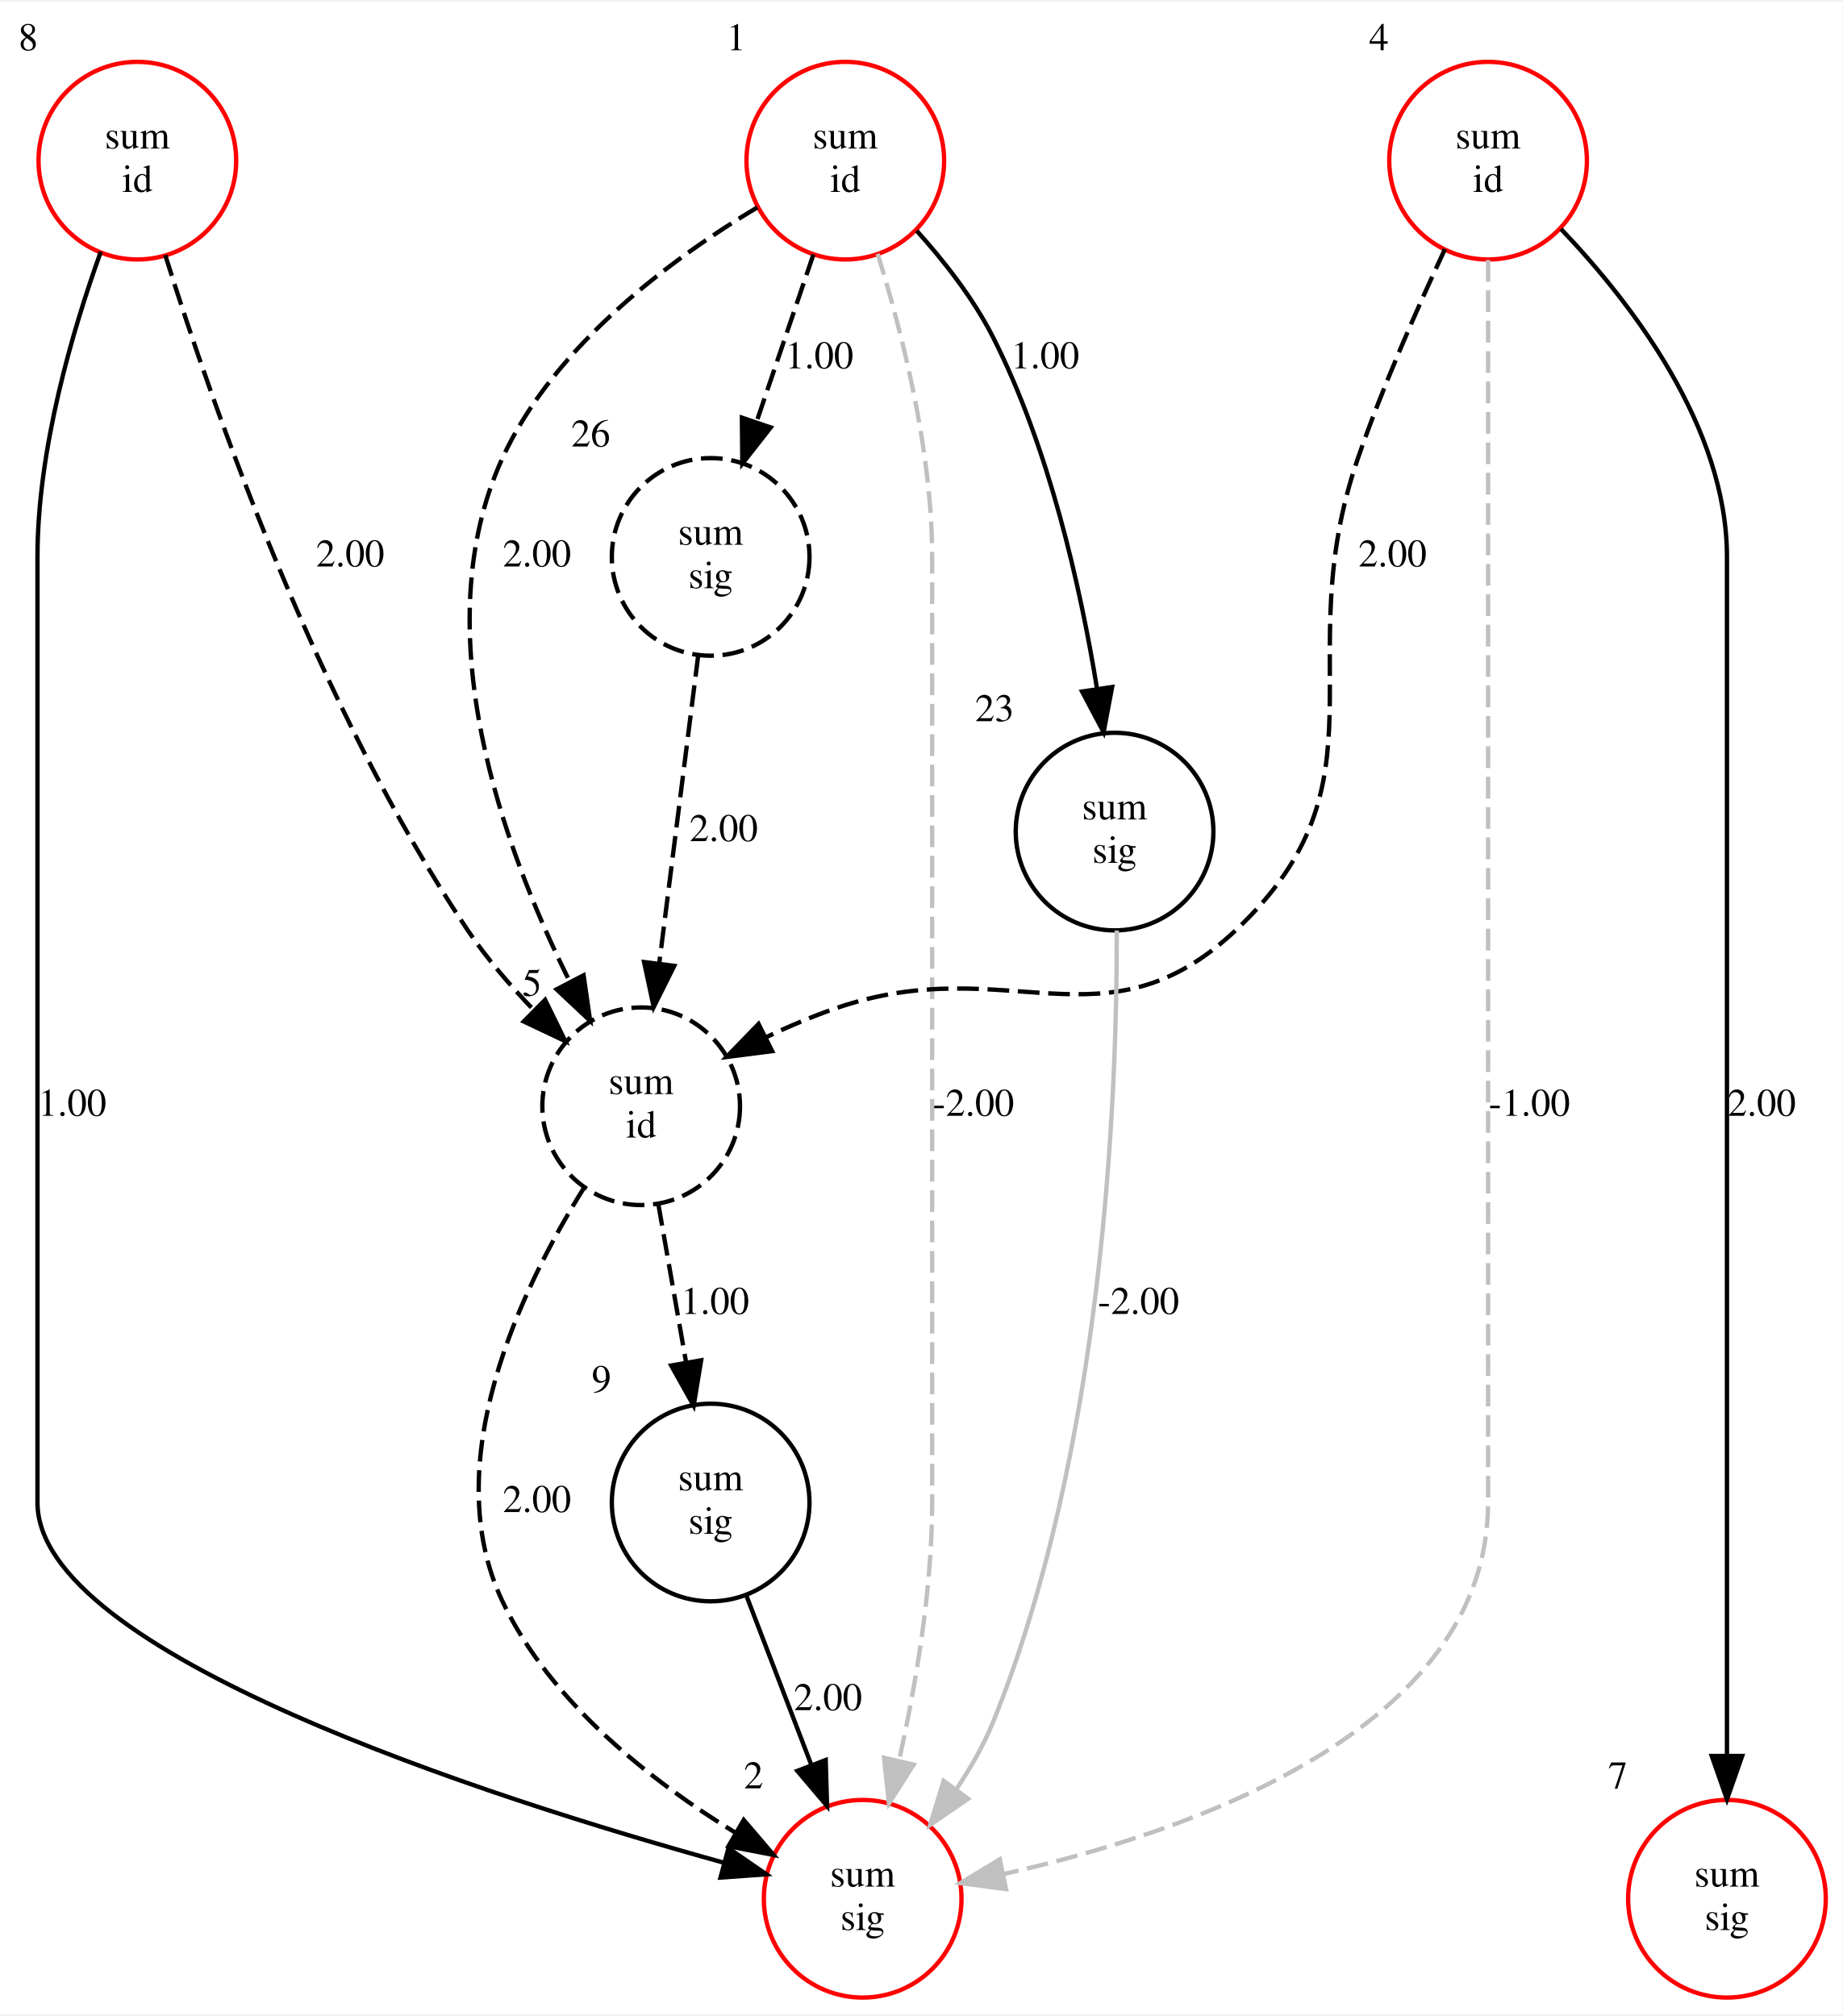
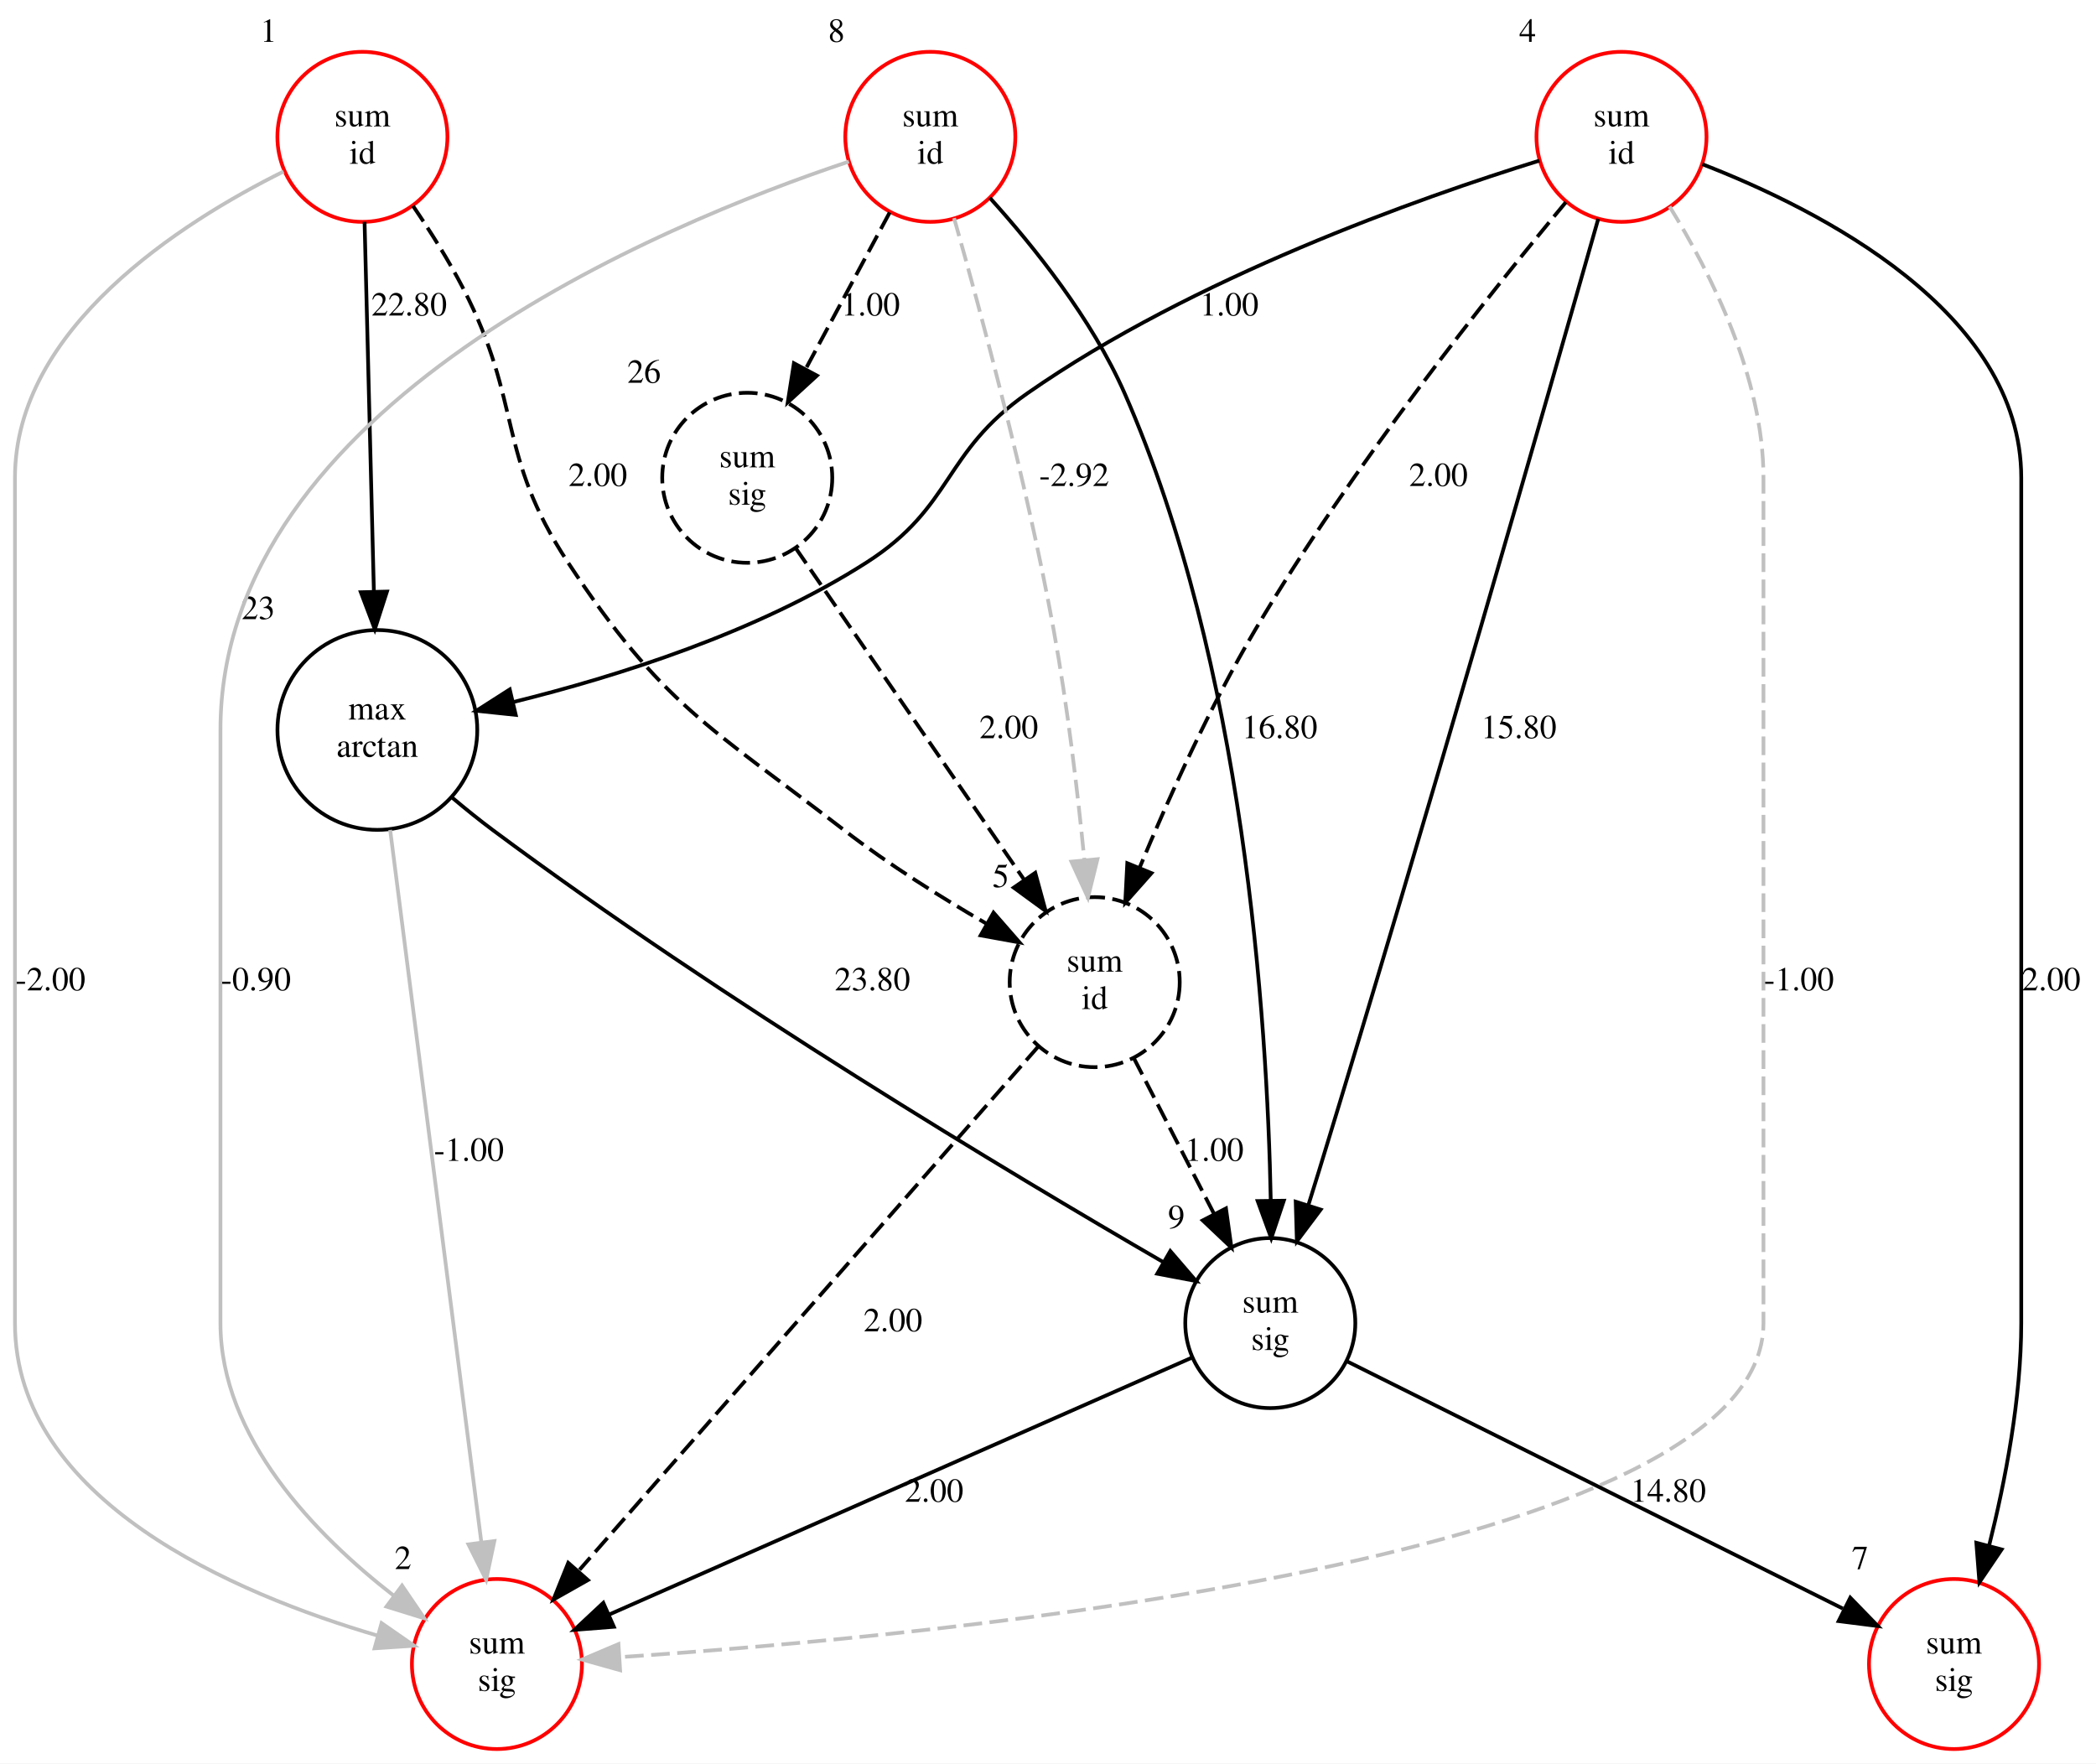
- <svg xmlns="http://www.w3.org/2000/svg" width="424pt" height="464pt" viewBox="0.00 0.00 424.25 463.53">
-   <g id="graph0" class="graph" transform="scale(1 1) rotate(0) translate(4 459.529)">
-     <polygon fill="#ffffff" stroke="transparent" points="-4,4 -4,-459.529 420.255,-459.529 420.255,4 -4,4" />
+ <svg xmlns="http://www.w3.org/2000/svg" width="561pt" height="472pt" viewBox="0.00 0.00 561.00 472.01">
+   <g id="graph0" class="graph" transform="scale(1 1) rotate(0) translate(4 468.0143)">
+     <polygon fill="#ffffff" stroke="transparent" points="-4,4 -4,-468.014 557,-468.014 557,4 -4,4" />
    <g id="node1" class="node">
-       <ellipse fill="none" stroke="#ff0000" cx="190.627" cy="-422.902" rx="22.756" ry="22.756" />
-       <text text-anchor="middle" x="190.627" y="-425.702" font-family="Times,serif" font-size="9.00" fill="#000000">sum</text>
-       <text text-anchor="middle" x="190.627" y="-415.702" font-family="Times,serif" font-size="9.00" fill="#000000">id</text>
-       <text text-anchor="middle" x="165.5" y="-448.329" font-family="Times,serif" font-size="9.00" fill="#000000">1</text>
+       <ellipse fill="none" stroke="#ff0000" cx="93" cy="-431.387" rx="22.756" ry="22.756" />
+       <text text-anchor="middle" x="93" y="-434.187" font-family="Times,serif" font-size="9.00" fill="#000000">sum</text>
+       <text text-anchor="middle" x="93" y="-424.187" font-family="Times,serif" font-size="9.00" fill="#000000">id</text>
+       <text text-anchor="middle" x="67.873" y="-456.814" font-family="Times,serif" font-size="9.00" fill="#000000">1</text>
    </g>
    <g id="node2" class="node">
-       <ellipse fill="none" stroke="#ff0000" cx="194.627" cy="-22.627" rx="22.756" ry="22.756" />
-       <text text-anchor="middle" x="194.627" y="-25.427" font-family="Times,serif" font-size="9.00" fill="#000000">sum</text>
-       <text text-anchor="middle" x="194.627" y="-15.427" font-family="Times,serif" font-size="9.00" fill="#000000">sig</text>
-       <text text-anchor="middle" x="169.5" y="-48.055" font-family="Times,serif" font-size="9.00" fill="#000000">2</text>
+       <ellipse fill="none" stroke="#ff0000" cx="129" cy="-22.627" rx="22.756" ry="22.756" />
+       <text text-anchor="middle" x="129" y="-25.427" font-family="Times,serif" font-size="9.00" fill="#000000">sum</text>
+       <text text-anchor="middle" x="129" y="-15.427" font-family="Times,serif" font-size="9.00" fill="#000000">sig</text>
+       <text text-anchor="middle" x="103.873" y="-48.055" font-family="Times,serif" font-size="9.00" fill="#000000">2</text>
    </g>
    <g id="edge1" class="edge">
-       <path fill="none" stroke="#c0c0c0" stroke-dasharray="5,2" d="M198.075,-401.435C203.761,-383.123 210.627,-355.975 210.627,-331.647 210.627,-331.647 210.627,-331.647 210.627,-113.882 210.627,-94.035 206.91,-72.121 203.059,-54.742" />
-       <polygon fill="#c0c0c0" stroke="#c0c0c0" points="206.364,-53.505 200.676,-44.567 199.549,-55.101 206.364,-53.505" />
-       <text text-anchor="middle" x="220.127" y="-202.937" font-family="Times,serif" font-size="9.00" fill="#000000">-2.00</text>
+       <path fill="none" stroke="#c0c0c0" d="M71.897,-422.118C44.458,-408.467 0,-380.17 0,-340.132 0,-340.132 0,-340.132 0,-113.882 0,-66.413 58.937,-41.423 97.137,-30.211" />
+       <polygon fill="#c0c0c0" stroke="#c0c0c0" points="98.121,-33.571 106.824,-27.529 96.253,-26.824 98.121,-33.571" />
+       <text text-anchor="middle" x="9.5" y="-202.937" font-family="Times,serif" font-size="9.00" fill="#000000">-2.00</text>
    </g>
    <g id="node5" class="node">
-       <ellipse fill="none" stroke="#000000" stroke-dasharray="5,2" cx="143.627" cy="-205.137" rx="22.756" ry="22.756" />
-       <text text-anchor="middle" x="143.627" y="-207.937" font-family="Times,serif" font-size="9.00" fill="#000000">sum</text>
-       <text text-anchor="middle" x="143.627" y="-197.937" font-family="Times,serif" font-size="9.00" fill="#000000">id</text>
-       <text text-anchor="middle" x="118.5" y="-230.565" font-family="Times,serif" font-size="9.00" fill="#000000">5</text>
+       <ellipse fill="none" stroke="#000000" stroke-dasharray="5,2" cx="289" cy="-205.137" rx="22.756" ry="22.756" />
+       <text text-anchor="middle" x="289" y="-207.937" font-family="Times,serif" font-size="9.00" fill="#000000">sum</text>
+       <text text-anchor="middle" x="289" y="-197.937" font-family="Times,serif" font-size="9.00" fill="#000000">id</text>
+       <text text-anchor="middle" x="263.873" y="-230.565" font-family="Times,serif" font-size="9.00" fill="#000000">5</text>
    </g>
    <g id="edge4" class="edge">
-       <path fill="none" stroke="#000000" stroke-dasharray="5,2" d="M170.358,-412.13C151.184,-400.666 123.611,-380.558 111.627,-354.274 93.608,-314.751 111.818,-264.647 127.228,-233.748" />
-       <polygon fill="#000000" stroke="#000000" points="130.368,-235.296 131.877,-224.809 124.158,-232.066 130.368,-235.296" />
-       <text text-anchor="middle" x="119.627" y="-329.447" font-family="Times,serif" font-size="9.00" fill="#000000">2.00</text>
+       <path fill="none" stroke="#000000" stroke-dasharray="5,2" d="M106.537,-412.901C111.152,-406.134 116.121,-398.288 120,-390.76 135.966,-359.776 128.811,-346.602 148,-317.505 173.218,-279.264 185.742,-273.759 222,-245.764 233.841,-236.622 247.872,-227.838 260.027,-220.79" />
+       <polygon fill="#000000" stroke="#000000" points="261.918,-223.741 268.889,-215.763 258.464,-217.653 261.918,-223.741" />
+       <text text-anchor="middle" x="156" y="-337.932" font-family="Times,serif" font-size="9.00" fill="#000000">2.00</text>
    </g>
    <g id="node8" class="node">
-       <ellipse fill="none" stroke="#000000" cx="252.627" cy="-268.392" rx="22.756" ry="22.756" />
-       <text text-anchor="middle" x="252.627" y="-271.192" font-family="Times,serif" font-size="9.00" fill="#000000">sum</text>
-       <text text-anchor="middle" x="252.627" y="-261.192" font-family="Times,serif" font-size="9.00" fill="#000000">sig</text>
-       <text text-anchor="middle" x="225" y="-293.819" font-family="Times,serif" font-size="9.00" fill="#000000">23</text>
+       <ellipse fill="none" stroke="#000000" cx="97" cy="-272.635" rx="26.741" ry="26.741" />
+       <text text-anchor="middle" x="97" y="-275.435" font-family="Times,serif" font-size="9.00" fill="#000000">max</text>
+       <text text-anchor="middle" x="97" y="-265.435" font-family="Times,serif" font-size="9.00" fill="#000000">arctan</text>
+       <text text-anchor="middle" x="65.13" y="-302.305" font-family="Times,serif" font-size="9.00" fill="#000000">23</text>
+     </g>
+     <g id="edge16" class="edge">
+       <path fill="none" stroke="#000000" d="M93.573,-408.642C94.222,-382.873 95.29,-340.489 96.062,-309.877" />
+       <polygon fill="#000000" stroke="#000000" points="99.568,-309.672 96.321,-299.587 92.57,-309.496 99.568,-309.672" />
+       <text text-anchor="middle" x="105.5" y="-383.56" font-family="Times,serif" font-size="9.00" fill="#000000">22.80</text>
+     </g>
+     <g id="node3" class="node">
+       <ellipse fill="none" stroke="#ff0000" cx="430" cy="-431.387" rx="22.756" ry="22.756" />
+       <text text-anchor="middle" x="430" y="-434.187" font-family="Times,serif" font-size="9.00" fill="#000000">sum</text>
+       <text text-anchor="middle" x="430" y="-424.187" font-family="Times,serif" font-size="9.00" fill="#000000">id</text>
+       <text text-anchor="middle" x="404.873" y="-456.814" font-family="Times,serif" font-size="9.00" fill="#000000">4</text>
+     </g>
+     <g id="edge2" class="edge">
+       <path fill="none" stroke="#c0c0c0" stroke-dasharray="5,2" d="M442.865,-412.747C453.889,-394.934 468,-366.904 468,-340.132 468,-340.132 468,-340.132 468,-113.882 468,-50.903 247.079,-30.137 161.923,-24.472" />
+       <polygon fill="#c0c0c0" stroke="#c0c0c0" points="161.971,-20.968 151.769,-23.826 161.527,-27.954 161.971,-20.968" />
+       <text text-anchor="middle" x="477.5" y="-202.937" font-family="Times,serif" font-size="9.00" fill="#000000">-1.00</text>
+     </g>
+     <g id="edge8" class="edge">
+       <path fill="none" stroke="#000000" stroke-dasharray="5,2" d="M415.096,-413.882C394.69,-389.385 357.668,-342.983 332,-299.505 319.919,-279.041 308.865,-254.593 300.99,-235.709" />
+       <polygon fill="#000000" stroke="#000000" points="304.203,-234.319 297.173,-226.392 297.725,-236.972 304.203,-234.319" />
+       <text text-anchor="middle" x="381" y="-337.932" font-family="Times,serif" font-size="9.00" fill="#000000">2.00</text>
+     </g>
+     <g id="node6" class="node">
+       <ellipse fill="none" stroke="#ff0000" cx="519" cy="-22.627" rx="22.756" ry="22.756" />
+       <text text-anchor="middle" x="519" y="-25.427" font-family="Times,serif" font-size="9.00" fill="#000000">sum</text>
+       <text text-anchor="middle" x="519" y="-15.427" font-family="Times,serif" font-size="9.00" fill="#000000">sig</text>
+       <text text-anchor="middle" x="493.873" y="-48.055" font-family="Times,serif" font-size="9.00" fill="#000000">7</text>
+     </g>
+     <g id="edge6" class="edge">
+       <path fill="none" stroke="#000000" d="M451.653,-424.059C482.919,-411.944 537,-384.567 537,-340.132 537,-340.132 537,-340.132 537,-113.882 537,-93.769 532.739,-71.626 528.363,-54.189" />
+       <polygon fill="#000000" stroke="#000000" points="531.746,-53.289 525.805,-44.517 524.979,-55.08 531.746,-53.289" />
+       <text text-anchor="middle" x="545" y="-202.937" font-family="Times,serif" font-size="9.00" fill="#000000">2.00</text>
+     </g>
+     <g id="node7" class="node">
+       <ellipse fill="none" stroke="#000000" cx="336" cy="-113.882" rx="22.756" ry="22.756" />
+       <text text-anchor="middle" x="336" y="-116.682" font-family="Times,serif" font-size="9.00" fill="#000000">sum</text>
+       <text text-anchor="middle" x="336" y="-106.682" font-family="Times,serif" font-size="9.00" fill="#000000">sig</text>
+       <text text-anchor="middle" x="310.873" y="-139.31" font-family="Times,serif" font-size="9.00" fill="#000000">9</text>
+     </g>
+     <g id="edge18" class="edge">
+       <path fill="none" stroke="#000000" d="M423.781,-409.437C410.447,-362.53 377.962,-249.09 349,-154.51 348.097,-151.56 347.143,-148.494 346.18,-145.429" />
+       <polygon fill="#000000" stroke="#000000" points="349.478,-144.252 343.117,-135.779 342.806,-146.369 349.478,-144.252" />
+       <text text-anchor="middle" x="402.5" y="-270.435" font-family="Times,serif" font-size="9.00" fill="#000000">15.80</text>
    </g>
    <g id="edge11" class="edge">
-       <path fill="none" stroke="#000000" d="M207.078,-406.75C213.385,-399.75 220.138,-391.135 224.627,-382.274 237.554,-356.759 244.726,-324.953 248.565,-301.444" />
-       <polygon fill="#000000" stroke="#000000" points="252.068,-301.69 250.104,-291.278 245.147,-300.642 252.068,-301.69" />
-       <text text-anchor="middle" x="236.627" y="-375.074" font-family="Times,serif" font-size="9.00" fill="#000000">1.00</text>
+       <path fill="none" stroke="#000000" d="M408.015,-425.021C375.959,-415.075 315.383,-393.727 271,-362.76 248.246,-346.884 251.351,-332.488 228,-317.505 198.845,-298.798 161.008,-286.935 133.5,-280.137" />
+       <polygon fill="#000000" stroke="#000000" points="134.039,-276.668 123.502,-277.776 132.43,-283.481 134.039,-276.668" />
+       <text text-anchor="middle" x="325" y="-383.56" font-family="Times,serif" font-size="9.00" fill="#000000">1.00</text>
+     </g>
+     <g id="node4" class="node">
+       <ellipse fill="none" stroke="#ff0000" cx="245" cy="-431.387" rx="22.756" ry="22.756" />
+       <text text-anchor="middle" x="245" y="-434.187" font-family="Times,serif" font-size="9.00" fill="#000000">sum</text>
+       <text text-anchor="middle" x="245" y="-424.187" font-family="Times,serif" font-size="9.00" fill="#000000">id</text>
+       <text text-anchor="middle" x="219.873" y="-456.814" font-family="Times,serif" font-size="9.00" fill="#000000">8</text>
+     </g>
+     <g id="edge3" class="edge">
+       <path fill="none" stroke="#c0c0c0" d="M223.205,-424.766C173.298,-408.108 55,-359.464 55,-272.635 55,-272.635 55,-272.635 55,-113.882 55,-83.27 80.432,-57.188 101.478,-40.845" />
+       <polygon fill="#c0c0c0" stroke="#c0c0c0" points="103.603,-43.627 109.557,-34.864 99.438,-38.001 103.603,-43.627" />
+       <text text-anchor="middle" x="64.5" y="-202.937" font-family="Times,serif" font-size="9.00" fill="#000000">-0.90</text>
+     </g>
+     <g id="edge7" class="edge">
+       <path fill="none" stroke="#c0c0c0" stroke-dasharray="5,2" d="M251.361,-409.64C258.748,-383.65 270.835,-338.743 278,-299.505 281.715,-279.159 284.43,-256.104 286.233,-237.876" />
+       <polygon fill="#c0c0c0" stroke="#c0c0c0" points="289.733,-238.043 287.19,-227.758 282.764,-237.384 289.733,-238.043" />
+       <text text-anchor="middle" x="283.5" y="-337.932" font-family="Times,serif" font-size="9.00" fill="#000000">-2.92</text>
+     </g>
+     <g id="edge17" class="edge">
+       <path fill="none" stroke="#000000" d="M260.933,-415.061C272.756,-401.985 288.28,-382.603 297,-362.76 328.882,-290.205 335.17,-195.67 336.123,-146.623" />
+       <polygon fill="#000000" stroke="#000000" points="339.623,-146.633 336.254,-136.588 332.623,-146.541 339.623,-146.633" />
+       <text text-anchor="middle" x="338.5" y="-270.435" font-family="Times,serif" font-size="9.00" fill="#000000">16.80</text>
    </g>
    <g id="node9" class="node">
-       <ellipse fill="none" stroke="#000000" stroke-dasharray="5,2" cx="159.627" cy="-331.647" rx="22.756" ry="22.756" />
-       <text text-anchor="middle" x="159.627" y="-334.447" font-family="Times,serif" font-size="9.00" fill="#000000">sum</text>
-       <text text-anchor="middle" x="159.627" y="-324.447" font-family="Times,serif" font-size="9.00" fill="#000000">sig</text>
-       <text text-anchor="middle" x="132" y="-357.074" font-family="Times,serif" font-size="9.00" fill="#000000">26</text>
+       <ellipse fill="none" stroke="#000000" stroke-dasharray="5,2" cx="196" cy="-340.132" rx="22.756" ry="22.756" />
+       <text text-anchor="middle" x="196" y="-342.932" font-family="Times,serif" font-size="9.00" fill="#000000">sum</text>
+       <text text-anchor="middle" x="196" y="-332.932" font-family="Times,serif" font-size="9.00" fill="#000000">sig</text>
+       <text text-anchor="middle" x="168.373" y="-365.56" font-family="Times,serif" font-size="9.00" fill="#000000">26</text>
    </g>
    <g id="edge13" class="edge">
-       <path fill="none" stroke="#000000" stroke-dasharray="5,2" d="M183.281,-401.276C179.382,-389.797 174.52,-375.486 170.22,-362.828" />
-       <polygon fill="#000000" stroke="#000000" points="173.452,-361.46 166.921,-353.118 166.824,-363.712 173.452,-361.46" />
-       <text text-anchor="middle" x="184.627" y="-375.074" font-family="Times,serif" font-size="9.00" fill="#000000">1.00</text>
-     </g>
-     <g id="node3" class="node">
-       <ellipse fill="none" stroke="#ff0000" cx="338.627" cy="-422.902" rx="22.756" ry="22.756" />
-       <text text-anchor="middle" x="338.627" y="-425.702" font-family="Times,serif" font-size="9.00" fill="#000000">sum</text>
-       <text text-anchor="middle" x="338.627" y="-415.702" font-family="Times,serif" font-size="9.00" fill="#000000">id</text>
-       <text text-anchor="middle" x="313.5" y="-448.329" font-family="Times,serif" font-size="9.00" fill="#000000">4</text>
-     </g>
-     <g id="edge2" class="edge">
-       <path fill="none" stroke="#c0c0c0" stroke-dasharray="5,2" d="M338.627,-400.025C338.627,-381.568 338.627,-354.936 338.627,-331.647 338.627,-331.647 338.627,-331.647 338.627,-113.882 338.627,-61.384 269.497,-37.826 227.034,-28.308" />
-       <polygon fill="#c0c0c0" stroke="#c0c0c0" points="227.633,-24.857 217.127,-26.231 226.197,-31.708 227.633,-24.857" />
-       <text text-anchor="middle" x="348.127" y="-202.937" font-family="Times,serif" font-size="9.00" fill="#000000">-1.00</text>
-     </g>
-     <g id="edge8" class="edge">
-       <path fill="none" stroke="#000000" stroke-dasharray="5,2" d="M328.695,-402.521C322.384,-389.045 314.354,-370.868 308.627,-354.274 292.379,-307.193 316.875,-279.923 280.627,-245.764 250.306,-217.19 228.049,-241.248 188.627,-227.764 183.249,-225.925 177.701,-223.561 172.416,-221.057" />
-       <polygon fill="#000000" stroke="#000000" points="173.789,-217.831 163.281,-216.483 170.655,-224.09 173.789,-217.831" />
-       <text text-anchor="middle" x="316.627" y="-329.447" font-family="Times,serif" font-size="9.00" fill="#000000">2.00</text>
-     </g>
-     <g id="node6" class="node">
-       <ellipse fill="none" stroke="#ff0000" cx="393.627" cy="-22.627" rx="22.756" ry="22.756" />
-       <text text-anchor="middle" x="393.627" y="-25.427" font-family="Times,serif" font-size="9.00" fill="#000000">sum</text>
-       <text text-anchor="middle" x="393.627" y="-15.427" font-family="Times,serif" font-size="9.00" fill="#000000">sig</text>
-       <text text-anchor="middle" x="368.5" y="-48.055" font-family="Times,serif" font-size="9.00" fill="#000000">7</text>
-     </g>
-     <g id="edge6" class="edge">
-       <path fill="none" stroke="#000000" d="M355.428,-407.147C371.603,-390.197 393.627,-361.613 393.627,-331.647 393.627,-331.647 393.627,-331.647 393.627,-113.882 393.627,-94.596 393.627,-73.017 393.627,-55.687" />
-       <polygon fill="#000000" stroke="#000000" points="397.127,-55.504 393.627,-45.504 390.127,-55.504 397.127,-55.504" />
-       <text text-anchor="middle" x="401.627" y="-202.937" font-family="Times,serif" font-size="9.00" fill="#000000">2.00</text>
-     </g>
-     <g id="node4" class="node">
-       <ellipse fill="none" stroke="#ff0000" cx="27.627" cy="-422.902" rx="22.756" ry="22.756" />
-       <text text-anchor="middle" x="27.627" y="-425.702" font-family="Times,serif" font-size="9.00" fill="#000000">sum</text>
-       <text text-anchor="middle" x="27.627" y="-415.702" font-family="Times,serif" font-size="9.00" fill="#000000">id</text>
-       <text text-anchor="middle" x="2.5" y="-448.329" font-family="Times,serif" font-size="9.00" fill="#000000">8</text>
-     </g>
-     <g id="edge3" class="edge">
-       <path fill="none" stroke="#000000" d="M19.194,-401.891C12.63,-383.634 4.627,-356.318 4.627,-331.647 4.627,-331.647 4.627,-331.647 4.627,-113.882 4.627,-79.247 108.517,-45.937 162.654,-30.93" />
-       <polygon fill="#000000" stroke="#000000" points="163.73,-34.265 172.46,-28.261 161.892,-27.51 163.73,-34.265" />
-       <text text-anchor="middle" x="12.627" y="-202.937" font-family="Times,serif" font-size="9.00" fill="#000000">1.00</text>
-     </g>
-     <g id="edge7" class="edge">
-       <path fill="none" stroke="#000000" stroke-dasharray="5,2" d="M34.045,-401.161C44.922,-366.401 69.203,-297.018 103.627,-245.764 107.953,-239.325 113.379,-233.02 118.826,-227.371" />
-       <polygon fill="#000000" stroke="#000000" points="121.51,-229.641 126.167,-220.124 116.592,-224.659 121.51,-229.641" />
-       <text text-anchor="middle" x="76.627" y="-329.447" font-family="Times,serif" font-size="9.00" fill="#000000">2.00</text>
+       <path fill="none" stroke="#000000" stroke-dasharray="5,2" d="M234.125,-411.135C227.528,-398.847 218.997,-382.961 211.679,-369.331" />
+       <polygon fill="#000000" stroke="#000000" points="214.659,-367.482 206.844,-360.328 208.492,-370.794 214.659,-367.482" />
+       <text text-anchor="middle" x="229" y="-383.56" font-family="Times,serif" font-size="9.00" fill="#000000">1.00</text>
    </g>
    <g id="edge5" class="edge">
-       <path fill="none" stroke="#000000" stroke-dasharray="5,2" d="M130.44,-186.318C115.973,-163.167 96.671,-123.029 111.627,-91.255 122.695,-67.742 146.211,-49.532 165.395,-37.797" />
-       <polygon fill="#000000" stroke="#000000" points="167.24,-40.773 174.117,-32.713 163.715,-34.725 167.24,-40.773" />
-       <text text-anchor="middle" x="119.627" y="-111.682" font-family="Times,serif" font-size="9.00" fill="#000000">2.00</text>
-     </g>
-     <g id="node7" class="node">
-       <ellipse fill="none" stroke="#000000" cx="159.627" cy="-113.882" rx="22.756" ry="22.756" />
-       <text text-anchor="middle" x="159.627" y="-116.682" font-family="Times,serif" font-size="9.00" fill="#000000">sum</text>
-       <text text-anchor="middle" x="159.627" y="-106.682" font-family="Times,serif" font-size="9.00" fill="#000000">sig</text>
-       <text text-anchor="middle" x="134.5" y="-139.31" font-family="Times,serif" font-size="9.00" fill="#000000">9</text>
+       <path fill="none" stroke="#000000" stroke-dasharray="5,2" d="M273.948,-187.967C245.597,-155.628 184.168,-85.557 151.115,-47.854" />
+       <polygon fill="#000000" stroke="#000000" points="153.353,-45.097 144.129,-39.885 148.089,-49.712 153.353,-45.097" />
+       <text text-anchor="middle" x="235" y="-111.682" font-family="Times,serif" font-size="9.00" fill="#000000">2.00</text>
    </g>
    <g id="edge9" class="edge">
-       <path fill="none" stroke="#000000" stroke-dasharray="5,2" d="M147.583,-182.58C149.501,-171.639 151.84,-158.298 153.945,-146.292" />
-       <polygon fill="#000000" stroke="#000000" points="157.438,-146.634 155.718,-136.18 150.543,-145.425 157.438,-146.634" />
-       <text text-anchor="middle" x="160.627" y="-157.31" font-family="Times,serif" font-size="9.00" fill="#000000">1.00</text>
+       <path fill="none" stroke="#000000" stroke-dasharray="5,2" d="M299.431,-184.885C305.759,-172.598 313.942,-156.711 320.961,-143.081" />
+       <polygon fill="#000000" stroke="#000000" points="324.131,-144.571 325.598,-134.078 317.908,-141.366 324.131,-144.571" />
+       <text text-anchor="middle" x="321" y="-157.31" font-family="Times,serif" font-size="9.00" fill="#000000">1.00</text>
    </g>
    <g id="edge10" class="edge">
-       <path fill="none" stroke="#000000" d="M167.745,-92.717C172.219,-81.053 177.854,-66.361 182.808,-53.445" />
-       <polygon fill="#000000" stroke="#000000" points="186.119,-54.584 186.433,-43.994 179.583,-52.077 186.119,-54.584" />
-       <text text-anchor="middle" x="186.627" y="-66.055" font-family="Times,serif" font-size="9.00" fill="#000000">2.00</text>
+       <path fill="none" stroke="#000000" d="M315.013,-104.63C278.11,-88.362 201.494,-54.586 159.007,-35.856" />
+       <polygon fill="#000000" stroke="#000000" points="160.297,-32.6 149.735,-31.768 157.474,-39.005 160.297,-32.6" />
+       <text text-anchor="middle" x="246" y="-66.055" font-family="Times,serif" font-size="9.00" fill="#000000">2.00</text>
+     </g>
+     <g id="edge19" class="edge">
+       <path fill="none" stroke="#000000" d="M356.283,-103.768C388.574,-87.666 451.833,-56.121 489.253,-37.461" />
+       <polygon fill="#000000" stroke="#000000" points="491.239,-40.382 498.626,-32.787 488.115,-34.118 491.239,-40.382" />
+       <text text-anchor="middle" x="442.5" y="-66.055" font-family="Times,serif" font-size="9.00" fill="#000000">14.80</text>
    </g>
    <g id="edge12" class="edge">
-       <path fill="none" stroke="#c0c0c0" d="M253.134,-245.602C253.222,-206.714 249.992,-125.695 224.627,-63.255 222.482,-57.975 219.493,-52.757 216.226,-47.91" />
-       <polygon fill="#c0c0c0" stroke="#c0c0c0" points="218.905,-45.645 210.167,-39.652 213.261,-49.785 218.905,-45.645" />
-       <text text-anchor="middle" x="258.127" y="-157.31" font-family="Times,serif" font-size="9.00" fill="#000000">-2.00</text>
+       <path fill="none" stroke="#c0c0c0" d="M100.425,-245.879C106.34,-199.662 118.452,-105.038 124.841,-55.119" />
+       <polygon fill="#c0c0c0" stroke="#c0c0c0" points="128.315,-55.542 126.114,-45.179 121.372,-54.654 128.315,-55.542" />
+       <text text-anchor="middle" x="121.5" y="-157.31" font-family="Times,serif" font-size="9.00" fill="#000000">-1.00</text>
+     </g>
+     <g id="edge15" class="edge">
+       <path fill="none" stroke="#000000" d="M116.985,-254.554C120.577,-251.525 124.343,-248.485 128,-245.764 189.266,-200.185 266.278,-154.017 307.251,-130.263" />
+       <polygon fill="#000000" stroke="#000000" points="309.233,-133.161 316.145,-125.131 305.735,-127.098 309.233,-133.161" />
+       <text text-anchor="middle" x="229.5" y="-202.937" font-family="Times,serif" font-size="9.00" fill="#000000">23.80</text>
    </g>
    <g id="edge14" class="edge">
-       <path fill="none" stroke="#000000" stroke-dasharray="5,2" d="M156.767,-309.029C154.268,-289.273 150.61,-260.345 147.787,-238.028" />
-       <polygon fill="#000000" stroke="#000000" points="151.244,-237.467 146.517,-227.985 144.3,-238.345 151.244,-237.467" />
-       <text text-anchor="middle" x="162.627" y="-266.192" font-family="Times,serif" font-size="9.00" fill="#000000">2.00</text>
+       <path fill="none" stroke="#000000" stroke-dasharray="5,2" d="M208.931,-321.362C224.805,-298.32 251.854,-259.057 270.069,-232.617" />
+       <polygon fill="#000000" stroke="#000000" points="273.088,-234.404 275.879,-224.183 267.323,-230.433 273.088,-234.404" />
+       <text text-anchor="middle" x="266" y="-270.435" font-family="Times,serif" font-size="9.00" fill="#000000">2.00</text>
    </g>
  </g>
</svg>
